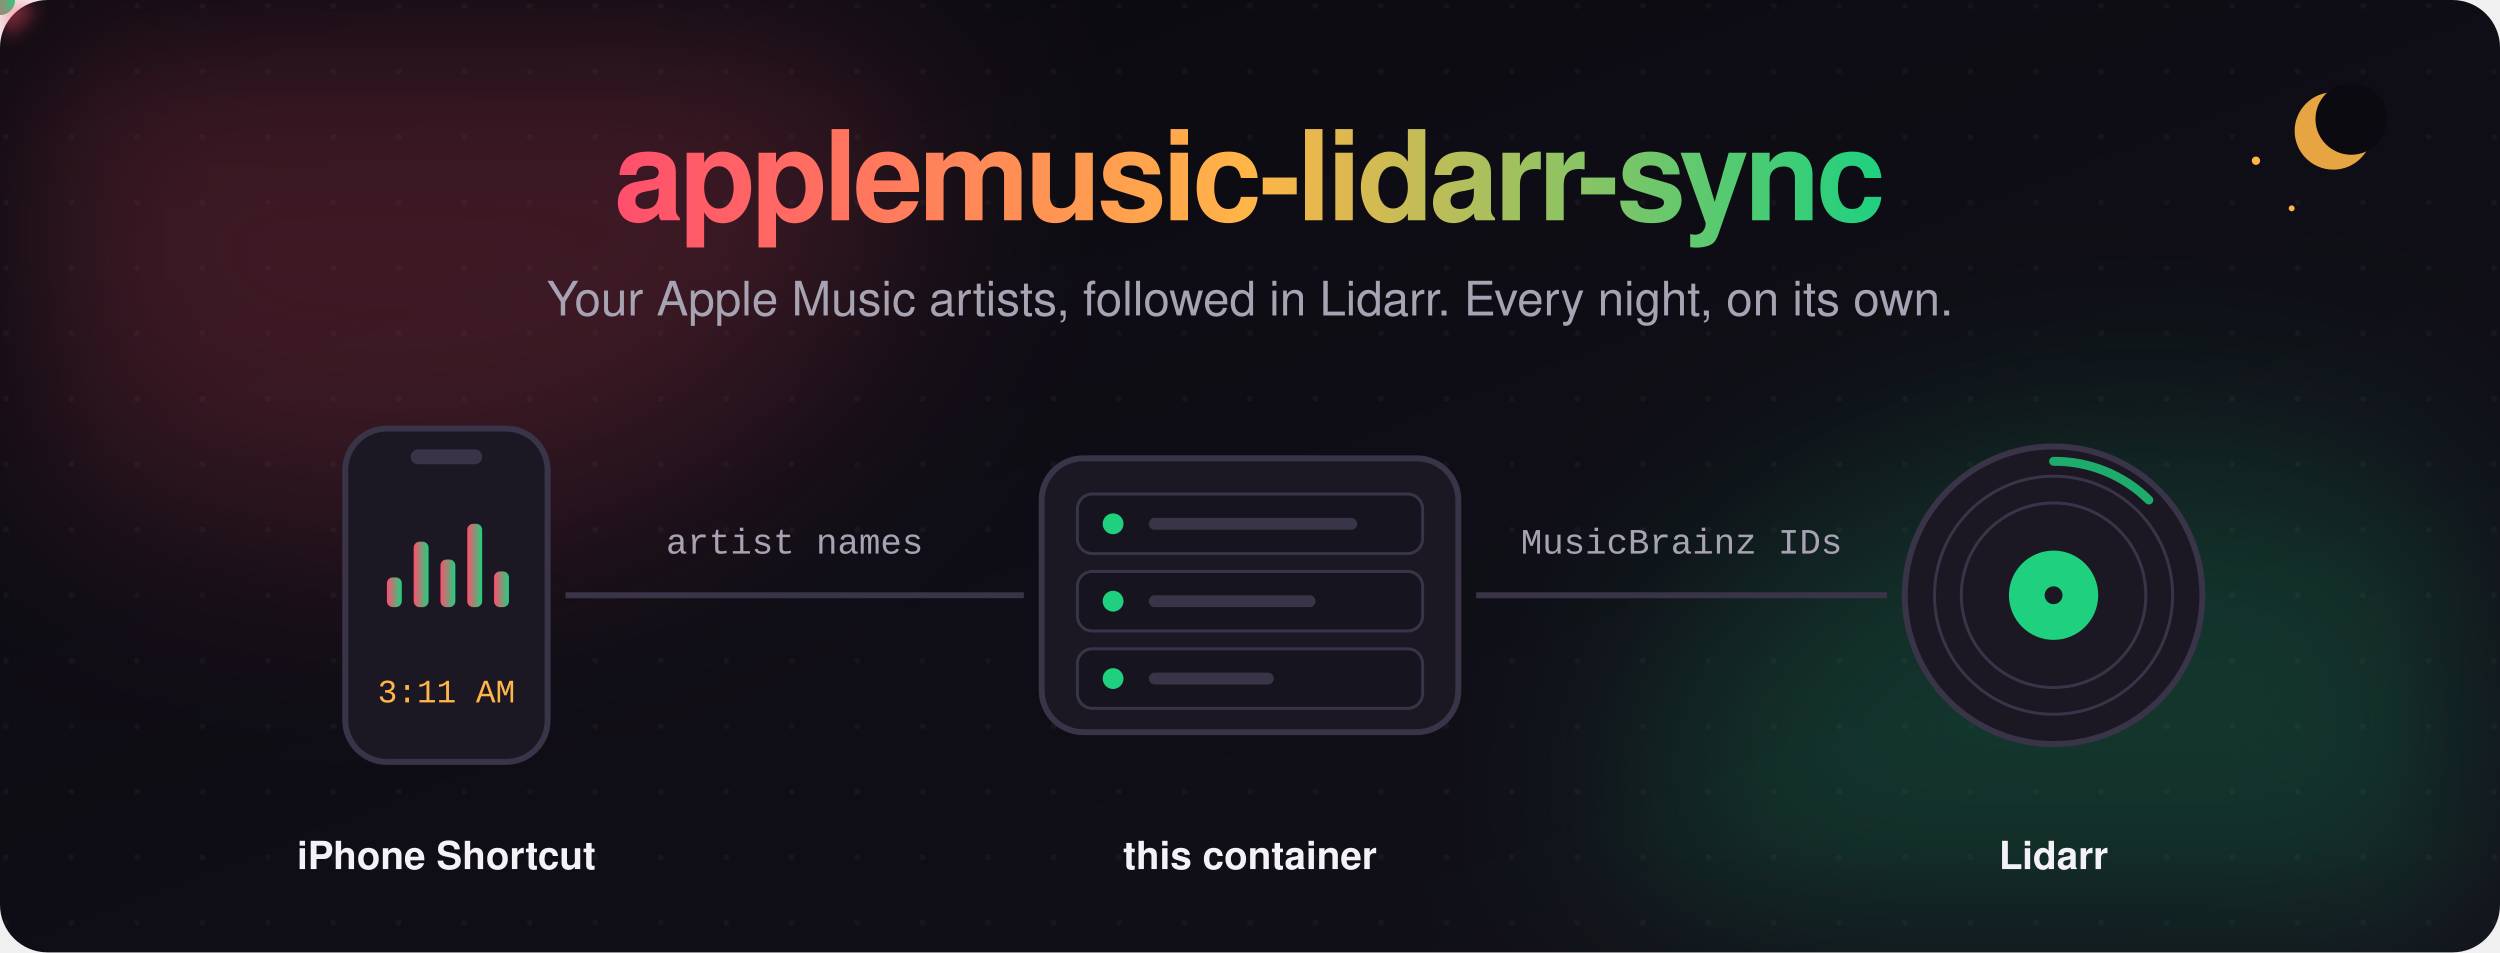
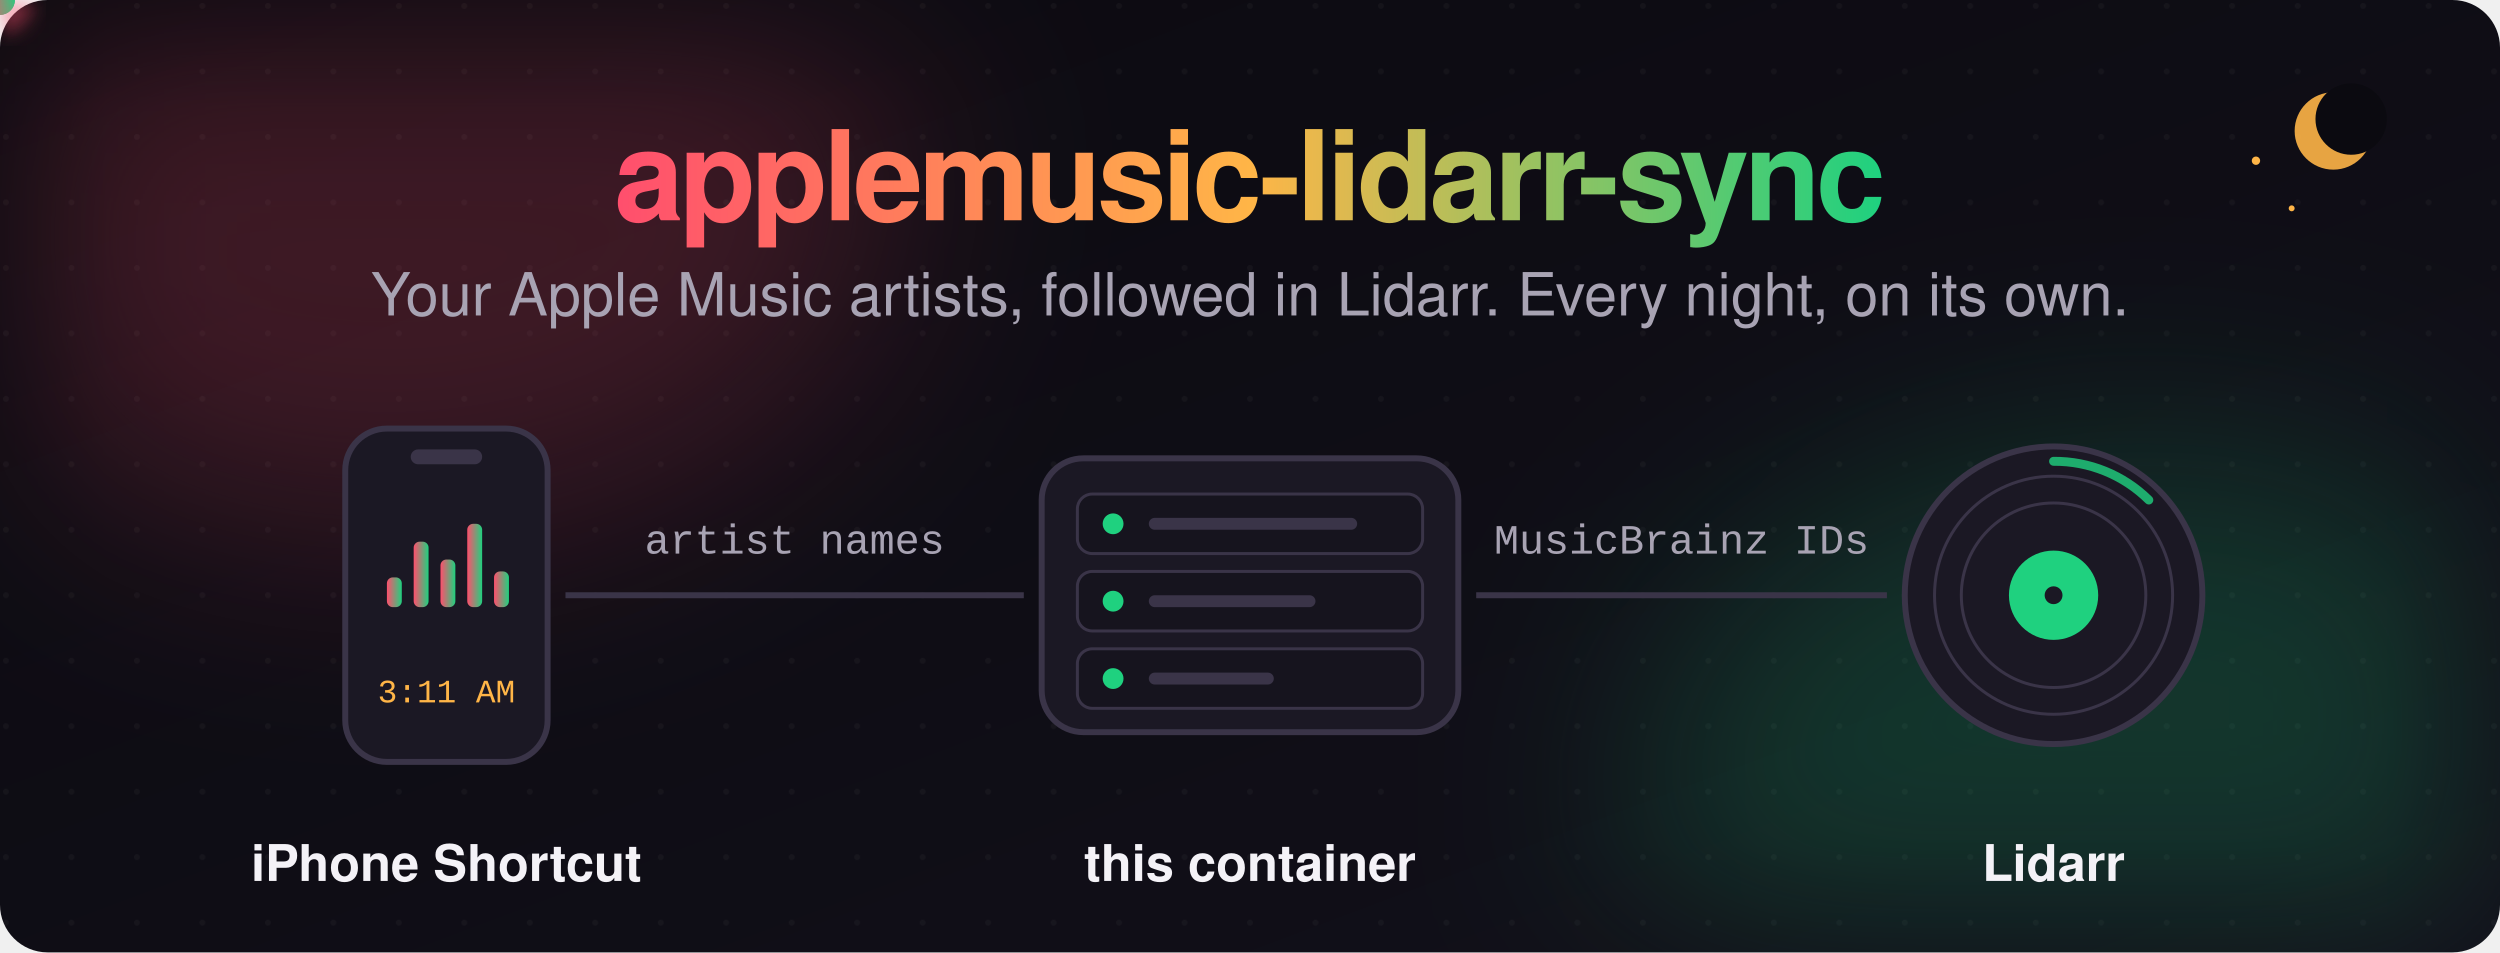
<svg xmlns="http://www.w3.org/2000/svg" viewBox="0 0 840 320" width="840" height="320" role="img" aria-label="applemusic-lidarr-sync: iPhone Shortcut sends artist names to this container, which gives Lidarr MusicBrainz IDs">
  <defs>
    <linearGradient id="bg" x1="0" y1="0" x2="1" y2="1">
      <stop offset="0" stop-color="#0b0a10" />
      <stop offset="1" stop-color="#12101a" />
    </linearGradient>
    <linearGradient id="brand" x1="0%" y1="0%" x2="100%" y2="0%">
      <stop offset="0" stop-color="#ff4f6d" />
      <stop offset="0.5" stop-color="#ffb547" />
      <stop offset="1" stop-color="#1fd17f" />
      <animate attributeName="x1" values="0%;-40%;0%" dur="6s" repeatCount="indefinite" />
      <animate attributeName="x2" values="100%;140%;100%" dur="6s" repeatCount="indefinite" />
    </linearGradient>
    <linearGradient id="flow" x1="0" y1="0" x2="1" y2="0">
      <stop offset="0" stop-color="#ff4f6d" />
      <stop offset="1" stop-color="#1fd17f" />
    </linearGradient>
    <filter id="blur" x="-50%" y="-50%" width="200%" height="200%">
      <feGaussianBlur stdDeviation="38" />
    </filter>
    <filter id="soft" x="-20%" y="-20%" width="140%" height="140%">
      <feGaussianBlur stdDeviation="3" />
    </filter>
    <clipPath id="clip">
      <rect width="840" height="320" rx="16" />
    </clipPath>
    <pattern id="dots" width="22" height="22" patternUnits="userSpaceOnUse">
      <circle cx="2" cy="2" r="1" fill="#ffffff" fill-opacity="0.035" />
    </pattern>
  </defs>
  <rect width="840" height="320" rx="16" fill="url(#bg)" />
  <rect width="840" height="320" rx="16" fill="url(#dots)" />
  <g clip-path="url(#clip)">
    <ellipse cx="130" cy="60" rx="170" ry="120" fill="#ff4f6d" opacity="0.20" filter="url(#blur)">
      <animate attributeName="cx" values="130;180;130" dur="9s" repeatCount="indefinite" />
    </ellipse>
    <ellipse cx="720" cy="270" rx="170" ry="120" fill="#1fd17f" opacity="0.20" filter="url(#blur)">
      <animate attributeName="cx" values="720;660;720" dur="9s" repeatCount="indefinite" />
    </ellipse>
  </g>
  <g transform="translate(784 44)">
    <circle r="13" fill="#ffb547" opacity="0.9" />
    <circle cx="6" cy="-4" r="12" fill="#0b0a10" />
    <circle cx="-26" cy="10" r="1.4" fill="#ffb547">
      <animate attributeName="opacity" values="1;0.2;1" dur="2.6s" repeatCount="indefinite" />
    </circle>
    <circle cx="-14" cy="26" r="1" fill="#ffb547">
      <animate attributeName="opacity" values="0.2;1;0.2" dur="3.4s" repeatCount="indefinite" />
    </circle>
  </g>
  <text x="420" y="74" text-anchor="middle" font-family="-apple-system, BlinkMacSystemFont, 'Segoe UI', Helvetica, Arial, sans-serif" font-size="42" font-weight="800" letter-spacing="-1.5" fill="url(#brand)">applemusic-lidarr-sync</text>
-   <text x="420" y="106" text-anchor="middle" font-family="-apple-system, BlinkMacSystemFont, 'Segoe UI', Helvetica, Arial, sans-serif" font-size="16" fill="#a8a3b3">Your Apple Music artists, followed in Lidarr. Every night, on its own.</text>
+   <text x="420" y="106" text-anchor="middle" font-family="-apple-system, BlinkMacSystemFont, 'Segoe UI', Helvetica, Arial, sans-serif" font-size="20" fill="#a8a3b3">Your Apple Music artists, followed in Lidarr. Every night, on its own.</text>
  <g>
    <path d="M 190 200 L 344 200" stroke="#3a3448" stroke-width="2" fill="none" />
    <path d="M 190 200 L 344 200" stroke="url(#flow)" stroke-width="2" fill="none" stroke-dasharray="6 10">
      <animate attributeName="stroke-dashoffset" values="32;0" dur="1.2s" repeatCount="indefinite" />
    </path>
    <circle r="5" fill="url(#flow)">
      <animateMotion path="M 190 200 L 344 200" dur="2.4s" begin="0s" repeatCount="indefinite" />
    </circle>
    <circle r="11" fill="#ff4f6d" opacity="0.25" filter="url(#soft)">
      <animateMotion path="M 190 200 L 344 200" dur="2.4s" begin="0s" repeatCount="indefinite" />
    </circle>
-     <text x="267.0" y="186" text-anchor="middle" font-family="ui-monospace, SFMono-Regular, Menlo, Consolas, 'Courier New', monospace" font-size="12" fill="#a8a3b3">artist names</text>
+     <text x="267.0" y="186" text-anchor="middle" font-family="ui-monospace, SFMono-Regular, Menlo, Consolas, 'Courier New', monospace" font-size="14" fill="#a8a3b3">artist names</text>
  </g>
  <g>
    <path d="M 496 200 L 634 200" stroke="#3a3448" stroke-width="2" fill="none" />
    <path d="M 496 200 L 634 200" stroke="url(#flow)" stroke-width="2" fill="none" stroke-dasharray="6 10">
      <animate attributeName="stroke-dashoffset" values="32;0" dur="1.2s" repeatCount="indefinite" />
    </path>
    <circle r="5" fill="url(#flow)">
      <animateMotion path="M 496 200 L 634 200" dur="2.4s" begin="1.2s" repeatCount="indefinite" />
    </circle>
    <circle r="11" fill="#ff4f6d" opacity="0.25" filter="url(#soft)">
      <animateMotion path="M 496 200 L 634 200" dur="2.4s" begin="1.2s" repeatCount="indefinite" />
    </circle>
-     <text x="565.0" y="186" text-anchor="middle" font-family="ui-monospace, SFMono-Regular, Menlo, Consolas, 'Courier New', monospace" font-size="12" fill="#a8a3b3">MusicBrainz IDs</text>
+     <text x="565.0" y="186" text-anchor="middle" font-family="ui-monospace, SFMono-Regular, Menlo, Consolas, 'Courier New', monospace" font-size="14" fill="#a8a3b3">MusicBrainz IDs</text>
  </g>
  <g>
    <rect x="116" y="144" width="68" height="112" rx="14" fill="#1b1824" stroke="#3a3448" stroke-width="2" />
    <rect x="138" y="151" width="24" height="5" rx="2.5" fill="#3a3448" />
    <rect x="130" y="194" width="5" height="10" rx="2" fill="url(#flow)">
      <animate attributeName="height" values="10;26;10" dur="1.10s" repeatCount="indefinite" />
      <animate attributeName="y" values="194;178;194" dur="1.10s" repeatCount="indefinite" />
    </rect>
    <rect x="139" y="182" width="5" height="22" rx="2" fill="url(#flow)">
      <animate attributeName="height" values="22;8;22" dur="1.27s" repeatCount="indefinite" />
      <animate attributeName="y" values="182;196;182" dur="1.27s" repeatCount="indefinite" />
    </rect>
    <rect x="148" y="188" width="5" height="16" rx="2" fill="url(#flow)">
      <animate attributeName="height" values="16;30;16" dur="1.44s" repeatCount="indefinite" />
      <animate attributeName="y" values="188;174;188" dur="1.44s" repeatCount="indefinite" />
    </rect>
    <rect x="157" y="176" width="5" height="28" rx="2" fill="url(#flow)">
      <animate attributeName="height" values="28;12;28" dur="1.61s" repeatCount="indefinite" />
      <animate attributeName="y" values="176;192;176" dur="1.61s" repeatCount="indefinite" />
    </rect>
    <rect x="166" y="192" width="5" height="12" rx="2" fill="url(#flow)">
      <animate attributeName="height" values="12;24;12" dur="1.78s" repeatCount="indefinite" />
      <animate attributeName="y" values="192;180;192" dur="1.78s" repeatCount="indefinite" />
    </rect>
    <text x="150" y="236" text-anchor="middle" font-family="ui-monospace, SFMono-Regular, Menlo, Consolas, 'Courier New', monospace" font-size="11" fill="#ffb547">3:11 AM</text>
  </g>
  <g>
    <rect x="350" y="154" width="140" height="92" rx="14" fill="#1b1824" stroke="#3a3448" stroke-width="2" />
    <rect x="362" y="166" width="116" height="20" rx="5" fill="#16141e" stroke="#3a3448" />
    <circle cx="374" cy="176" r="3.5" fill="#1fd17f">
      <animate attributeName="opacity" values="1;0.25;1" dur="1.6s" repeatCount="indefinite" />
    </circle>
    <rect x="386" y="174" width="70" height="4" rx="2" fill="#3a3448" />
    <rect x="362" y="192" width="116" height="20" rx="5" fill="#16141e" stroke="#3a3448" />
    <circle cx="374" cy="202" r="3.5" fill="#1fd17f">
      <animate attributeName="opacity" values="1;0.25;1" dur="2.1s" repeatCount="indefinite" />
    </circle>
    <rect x="386" y="200" width="56" height="4" rx="2" fill="#3a3448" />
    <rect x="362" y="218" width="116" height="20" rx="5" fill="#16141e" stroke="#3a3448" />
    <circle cx="374" cy="228" r="3.5" fill="#1fd17f">
      <animate attributeName="opacity" values="1;0.25;1" dur="2.6s" repeatCount="indefinite" />
    </circle>
    <rect x="386" y="226" width="42" height="4" rx="2" fill="#3a3448" />
  </g>
  <g>
    <circle cx="690" cy="200" r="50" fill="#1b1824" stroke="#3a3448" stroke-width="2" />
    <circle cx="690" cy="200" r="40" fill="none" stroke="#3a3448" />
    <circle cx="690" cy="200" r="31" fill="none" stroke="#3a3448" />
    <circle cx="690" cy="200" r="15" fill="#1fd17f" />
    <circle cx="690" cy="200" r="3" fill="#1b1824" />
    <path d="M 690 155 A 45 45 0 0 1 722 168" fill="none" stroke="#1fd17f" stroke-width="3" stroke-linecap="round" opacity="0.8">
      <animateTransform attributeName="transform" type="rotate" from="0 690 200" to="360 690 200" dur="4s" repeatCount="indefinite" />
    </path>
  </g>
-   <text x="150" y="292" text-anchor="middle" font-family="-apple-system, BlinkMacSystemFont, 'Segoe UI', Helvetica, Arial, sans-serif" font-size="13" font-weight="600" fill="#f4f2f7">iPhone Shortcut</text>
-   <text x="420" y="292" text-anchor="middle" font-family="-apple-system, BlinkMacSystemFont, 'Segoe UI', Helvetica, Arial, sans-serif" font-size="13" font-weight="600" fill="#f4f2f7">this container</text>
-   <text x="690" y="292" text-anchor="middle" font-family="-apple-system, BlinkMacSystemFont, 'Segoe UI', Helvetica, Arial, sans-serif" font-size="13" font-weight="600" fill="#f4f2f7">Lidarr</text>
+   <text x="150" y="296" text-anchor="middle" font-family="-apple-system, BlinkMacSystemFont, 'Segoe UI', Helvetica, Arial, sans-serif" font-size="17" font-weight="600" fill="#f4f2f7">iPhone Shortcut</text>
+   <text x="420" y="296" text-anchor="middle" font-family="-apple-system, BlinkMacSystemFont, 'Segoe UI', Helvetica, Arial, sans-serif" font-size="17" font-weight="600" fill="#f4f2f7">this container</text>
+   <text x="690" y="296" text-anchor="middle" font-family="-apple-system, BlinkMacSystemFont, 'Segoe UI', Helvetica, Arial, sans-serif" font-size="17" font-weight="600" fill="#f4f2f7">Lidarr</text>
</svg>
